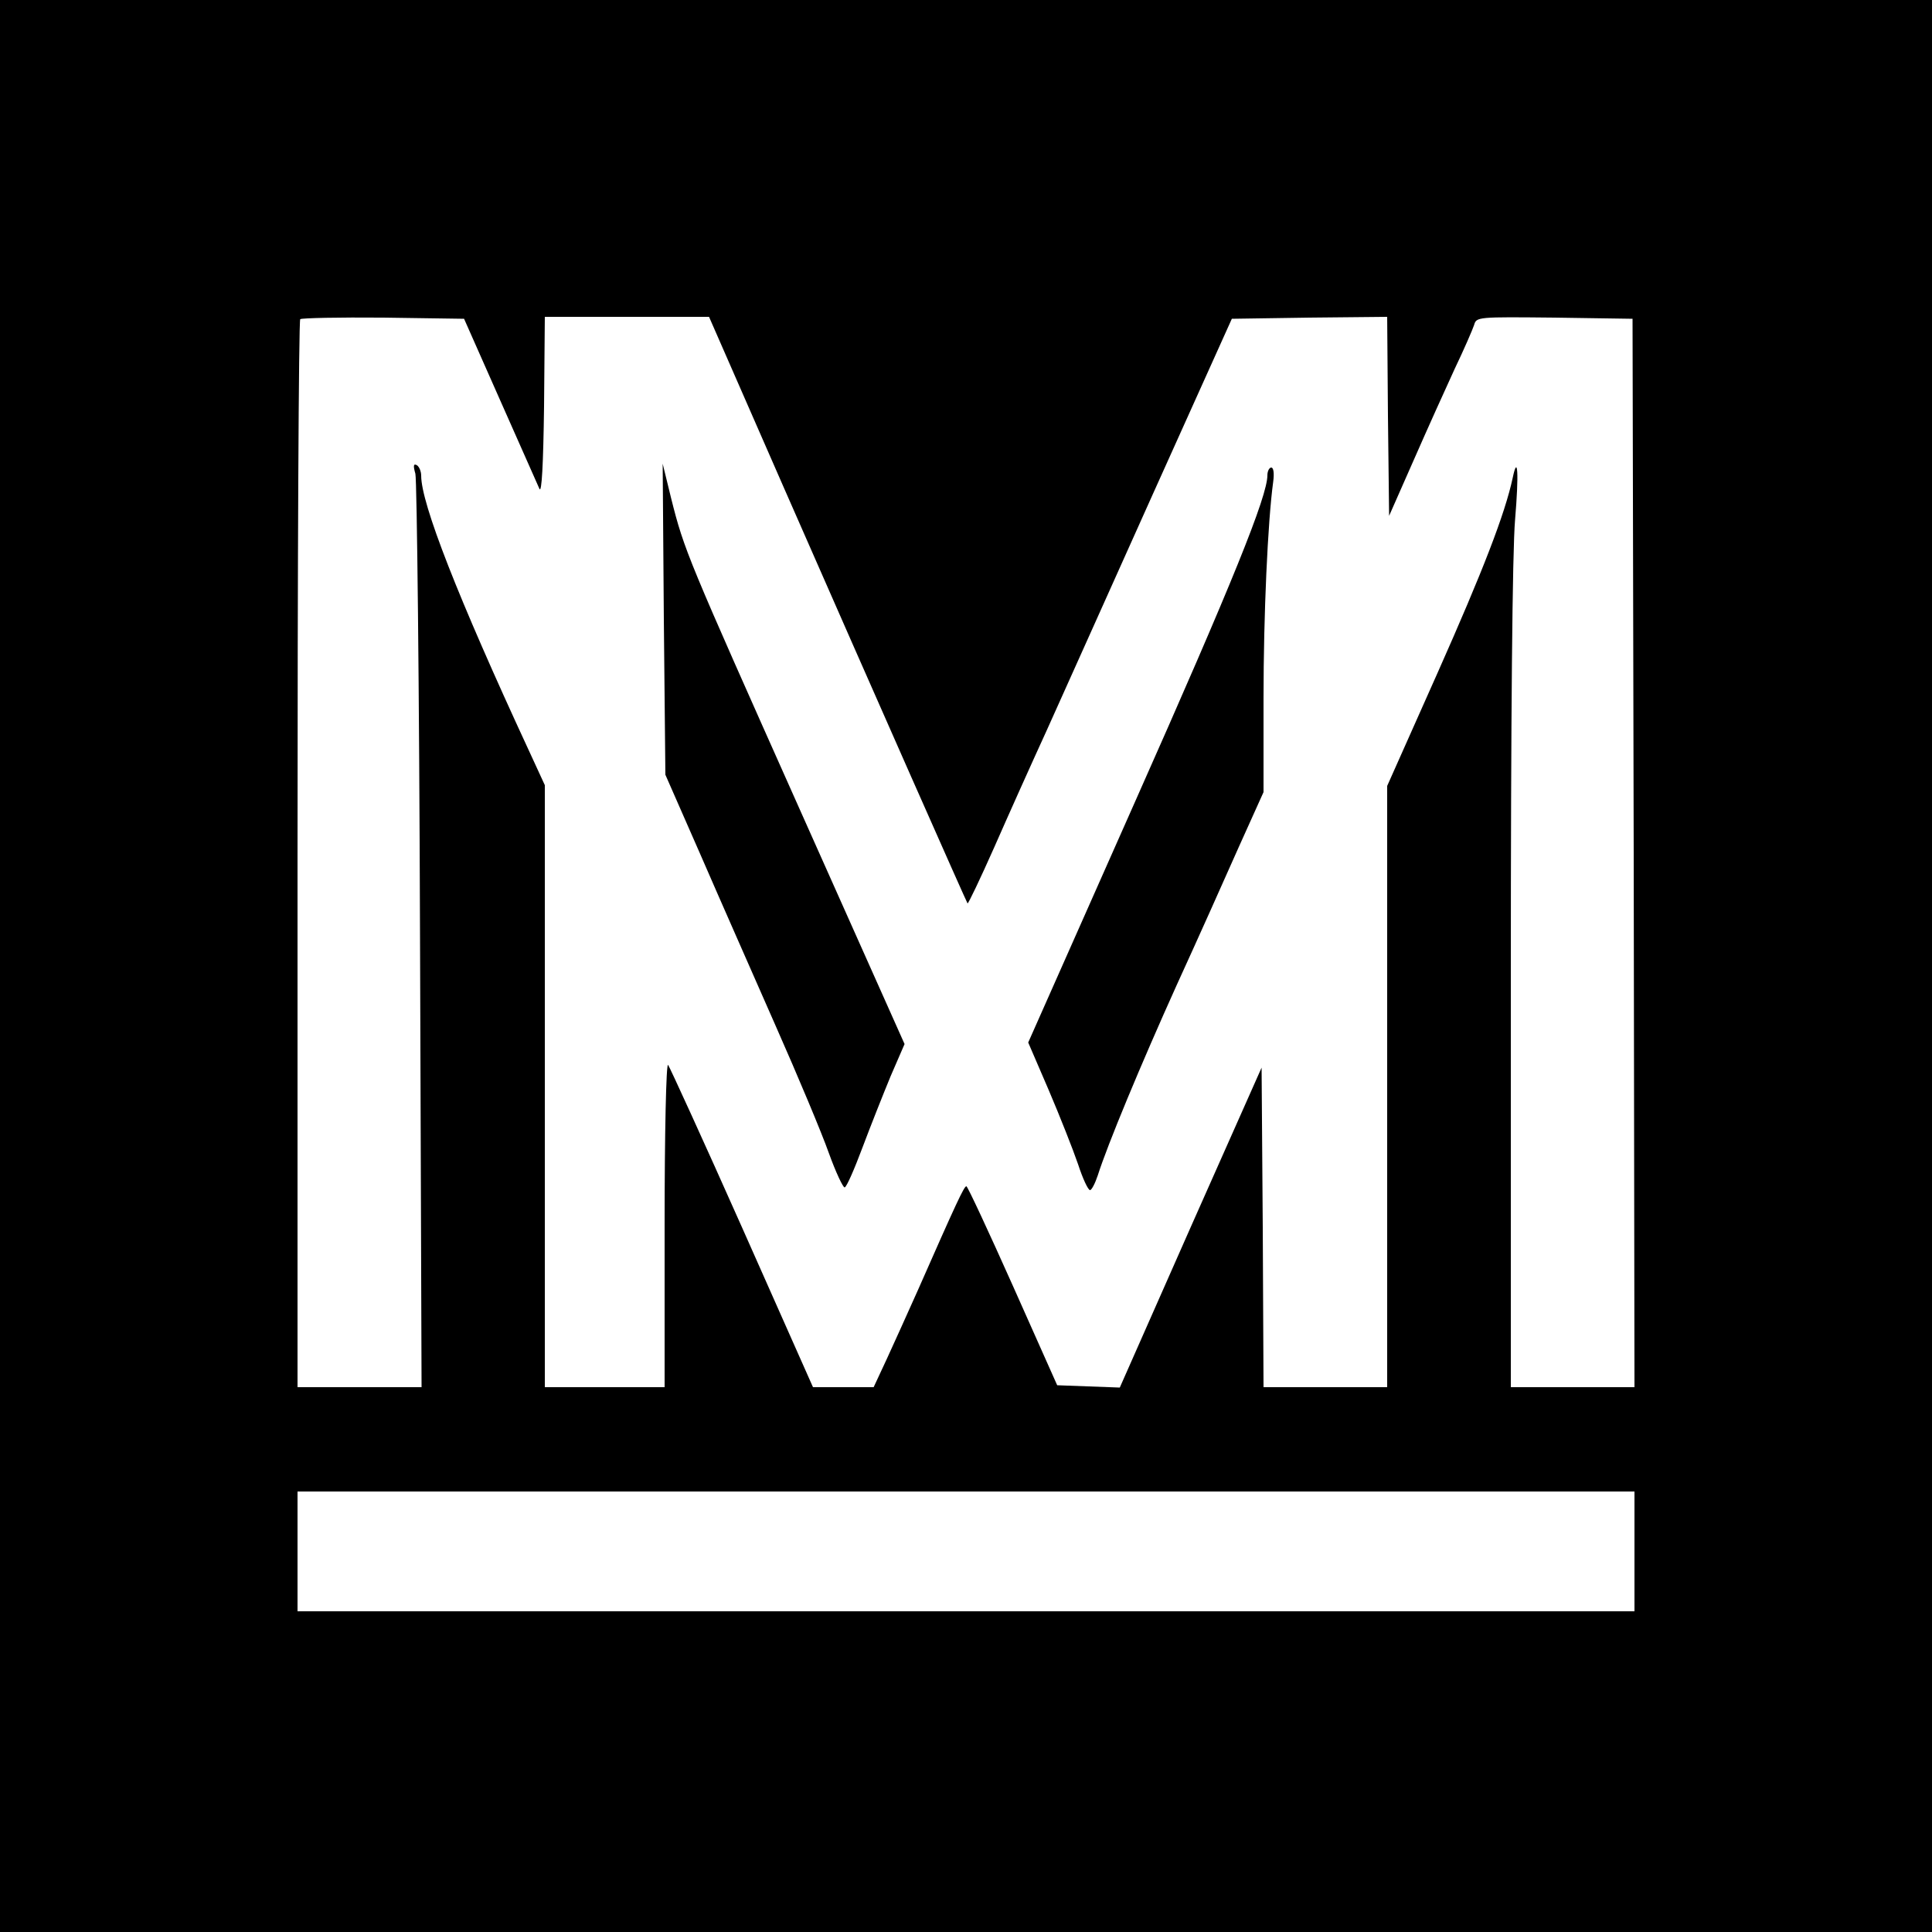
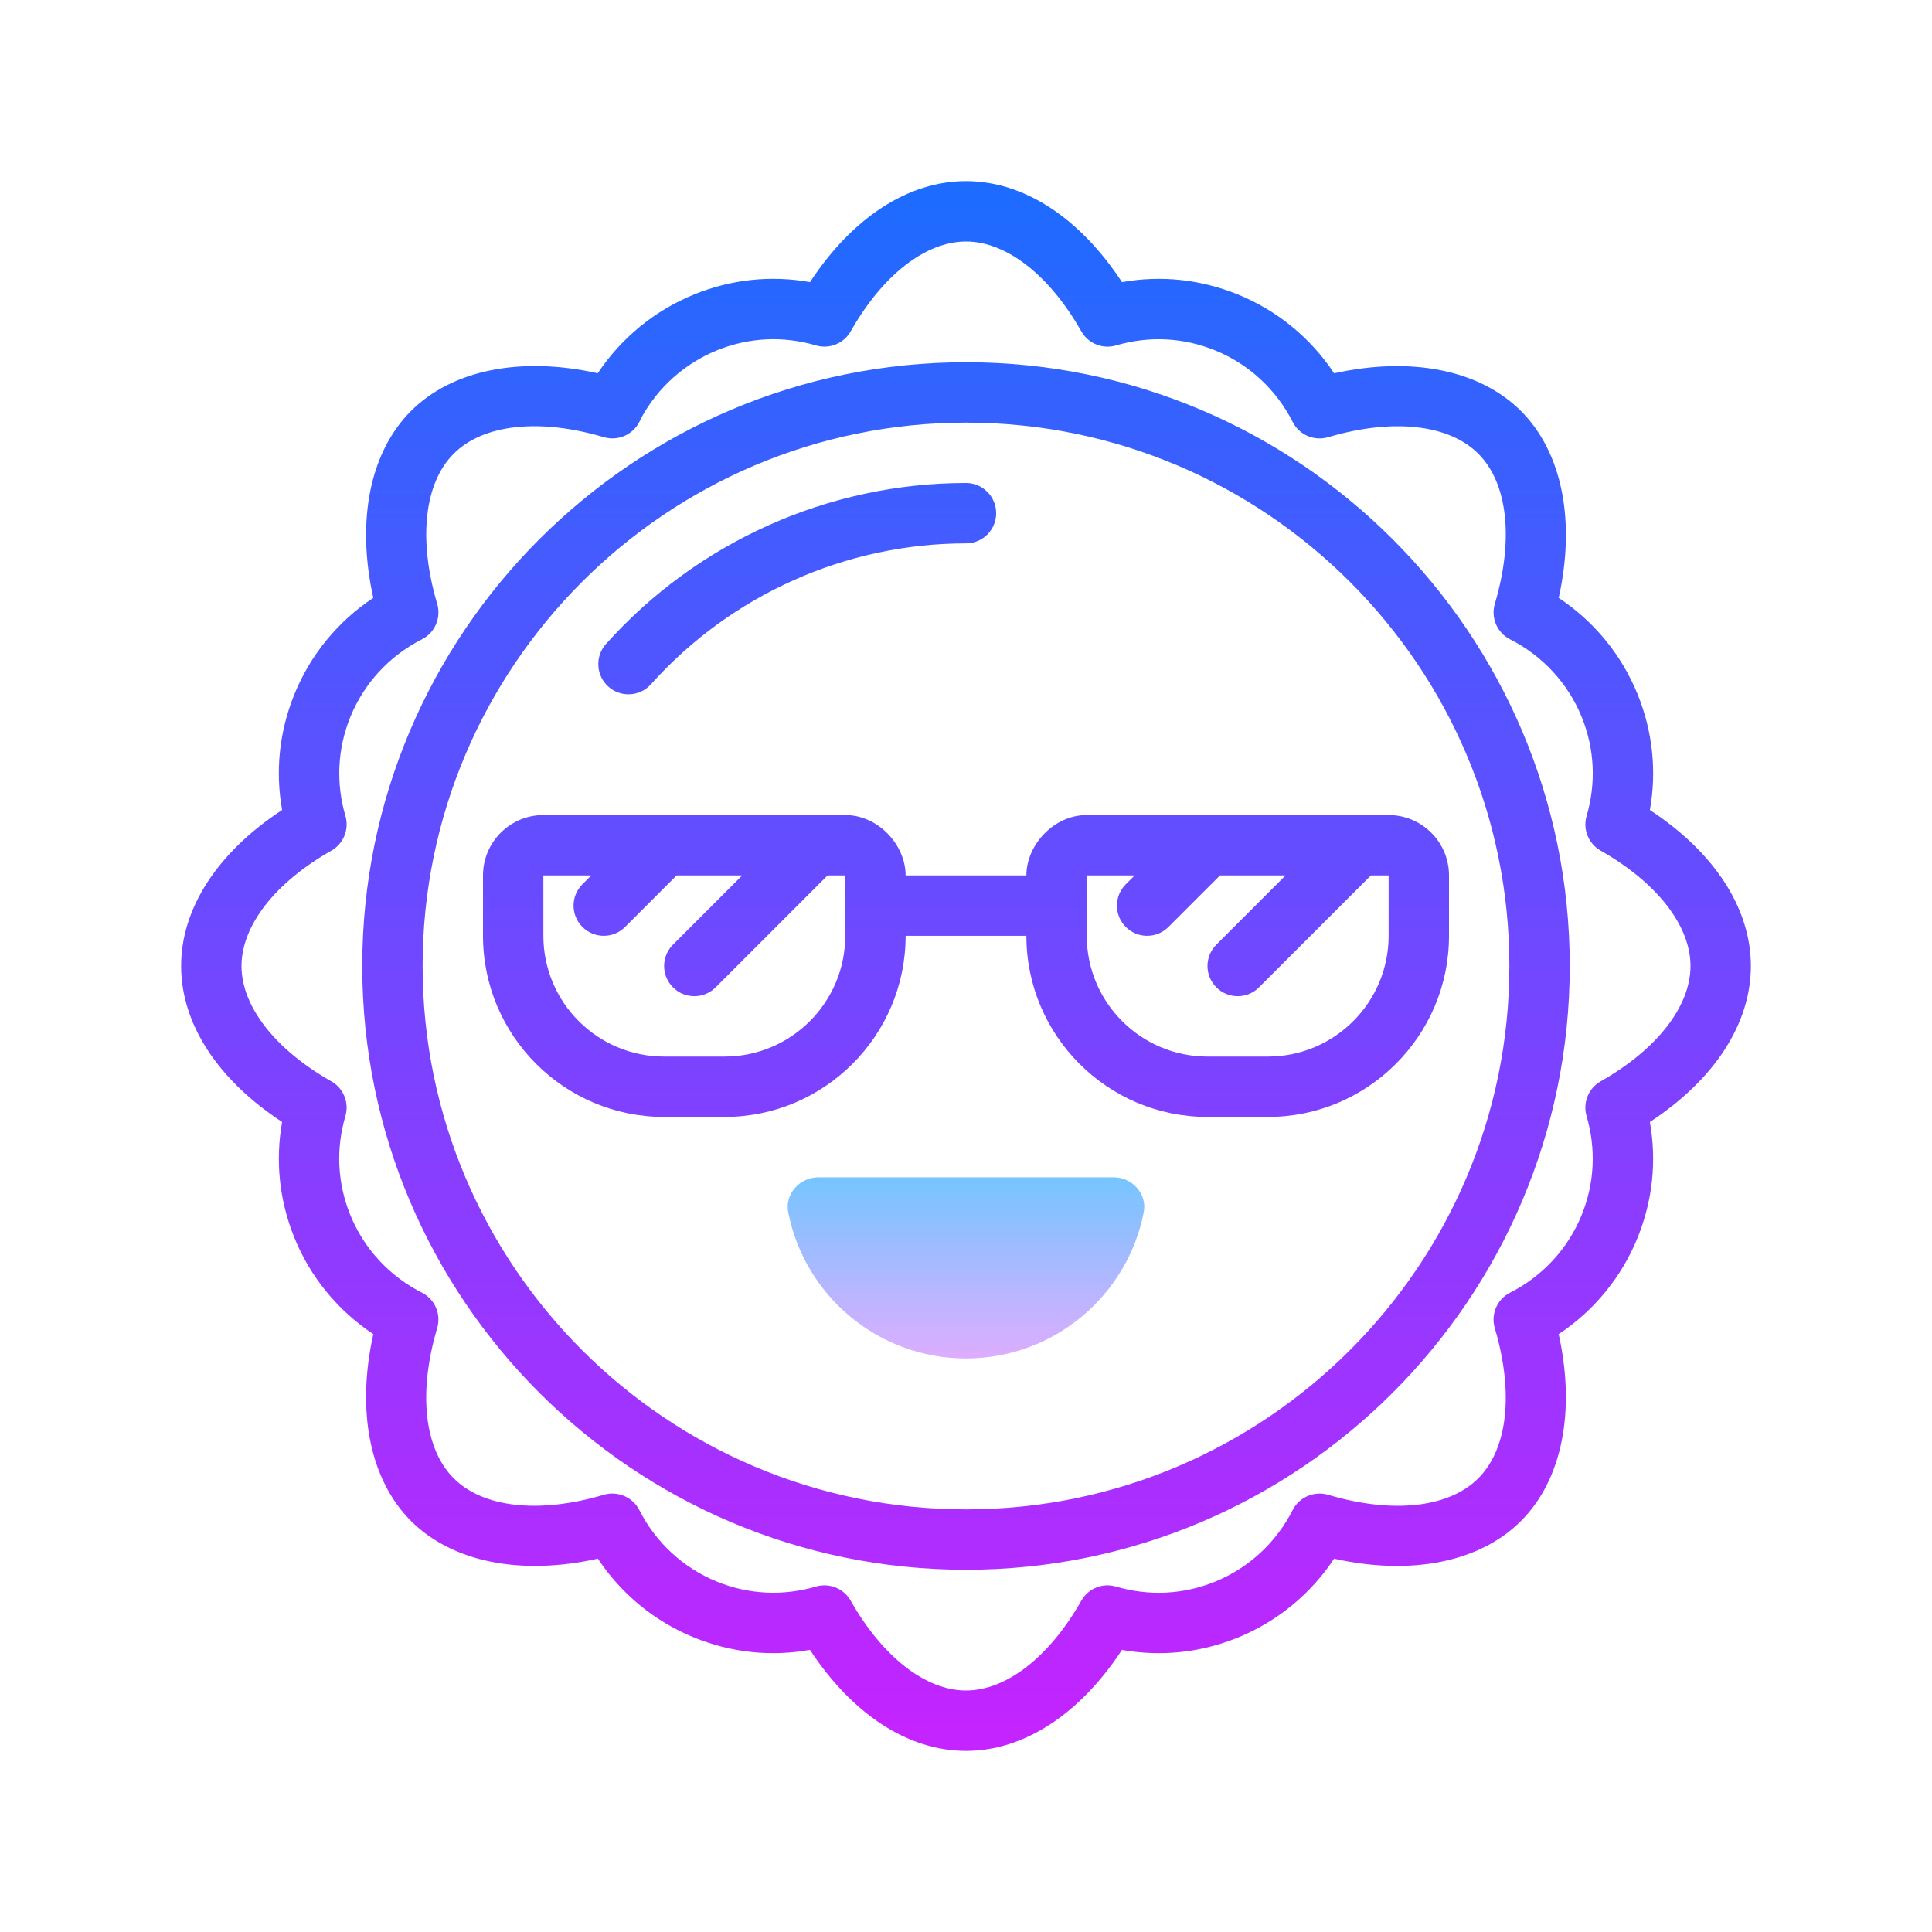
- <svg xmlns="http://www.w3.org/2000/svg" version="1.0" width="500pt" height="500pt" viewBox="0 0 500 500" preserveAspectRatio="xMidYMid meet">
-   <g transform="translate(0,500) scale(0.1,-0.1)" fill="#000000" stroke="none">
-     <path d="M0 2500 l0 -2500 2500 0 2500 0 0 2500 0 2500 -2500 0 -2500 0 0 -2500z m1294 1465 c51 -115 97 -219 102 -230 6 -13 10 63 12 213 l2 232 213 0 212 0 194 -443 c248 -565 472 -1071 475 -1075 2 -1 33 64 69 145 36 82 97 218 136 303 38 85 162 360 274 610 l205 455 201 3 201 2 2 -257 3 -258 64 145 c35 80 83 186 106 236 24 50 46 101 50 113 6 21 9 21 208 19 l202 -3 3 -1382 2 -1383 -160 0 -160 0 0 1059 c0 675 4 1106 11 1186 10 120 7 171 -6 109 -20 -94 -78 -243 -194 -504 l-131 -294 0 -778 0 -778 -160 0 -160 0 -2 414 -3 413 -184 -414 -183 -414 -81 3 -81 3 -115 258 c-63 141 -117 257 -120 257 -6 0 -26 -43 -126 -270 -26 -58 -62 -138 -80 -177 l-34 -73 -78 0 -79 0 -183 412 c-101 227 -188 417 -192 422 -5 6 -9 -178 -9 -412 l0 -422 -155 0 -155 0 0 779 0 779 -41 89 c-185 399 -279 640 -279 712 0 11 -5 23 -11 27 -9 5 -10 -1 -4 -22 4 -16 10 -554 12 -1196 l4 -1168 -160 0 -161 0 0 1378 c0 758 3 1382 7 1386 4 3 101 5 215 4 l209 -3 93 -210z m2936 -2980 l0 -155 -1730 0 -1730 0 0 155 0 155 1730 0 1730 0 0 -155z" />
-     <path d="M1718 3397 l4 -402 90 -205 c49 -113 137 -312 195 -444 58 -131 120 -279 138 -330 18 -50 37 -90 41 -89 5 1 25 47 46 103 21 56 54 139 73 185 l36 83 -272 609 c-291 652 -298 668 -332 803 l-22 90 3 -403z" />
-     <path d="M3280 3770 c0 -54 -90 -277 -343 -846 l-276 -622 53 -123 c29 -68 63 -154 76 -192 12 -37 26 -67 31 -67 4 0 13 17 20 38 25 79 111 286 204 492 54 118 126 279 161 358 l64 142 0 243 c0 217 11 458 25 560 3 22 1 37 -5 37 -5 0 -10 -9 -10 -20z" />
-   </g>
+ <svg xmlns="http://www.w3.org/2000/svg" viewBox="0 0 64 64" width="128px" height="128px">
+   <linearGradient id="tXu54Kp6YqZVIlGnJHOxOa" x1="32" x2="32" y1="38.5" y2="45.502" gradientUnits="userSpaceOnUse" spreadMethod="reflect">
+     <stop offset="0" stop-color="#6dc7ff" />
+     <stop offset="1" stop-color="#e6abff" />
+   </linearGradient>
+   <path fill="url(#tXu54Kp6YqZVIlGnJHOxOa)" d="M27.107,39c-0.615,0-1.114,0.553-0.996,1.157C26.651,42.917,29.082,45,32,45 c2.918,0,5.349-2.083,5.888-4.843C38.007,39.553,37.508,39,36.893,39H27.107z" />
+   <linearGradient id="tXu54Kp6YqZVIlGnJHOxOb" x1="32" x2="32" y1="5.333" y2="58.718" gradientUnits="userSpaceOnUse" spreadMethod="reflect">
+     <stop offset="0" stop-color="#1a6dff" />
+     <stop offset="1" stop-color="#c822ff" />
+   </linearGradient>
+   <path fill="url(#tXu54Kp6YqZVIlGnJHOxOb)" d="M32,12c-11.028,0-20,8.972-20,20s8.972,20,20,20s20-8.972,20-20S43.028,12,32,12z M32,50 c-9.925,0-18-8.075-18-18s8.075-18,18-18s18,8.075,18,18S41.925,50,32,50z" />
+   <linearGradient id="tXu54Kp6YqZVIlGnJHOxOc" x1="32" x2="32" y1="5.333" y2="58.718" gradientUnits="userSpaceOnUse" spreadMethod="reflect">
+     <stop offset="0" stop-color="#1a6dff" />
+     <stop offset="1" stop-color="#c822ff" />
+   </linearGradient>
+   <path fill="url(#tXu54Kp6YqZVIlGnJHOxOc)" d="M36,27c-1.103,0-2,1-2,2h-4c0-1-0.897-2-2-2l-10,0c-1.103,0-2,0.897-2,2l0,2 c0,3.309,2.691,6,6,6l2,0c3.309,0,6-2.691,6-6l4,0c0,3.309,2.691,6,6,6h2c3.309,0,6-2.691,6-6v-2c0-1.103-0.897-2-2-2H36z M28,31 c0,2.206-1.794,4-4,4l-2,0c-2.206,0-4-1.794-4-4l0-2l1.586,0l-0.293,0.293c-0.391,0.391-0.391,1.023,0,1.414 C19.488,30.902,19.744,31,20,31s0.512-0.098,0.707-0.293L22.414,29l2.172,0l-2.293,2.293c-0.391,0.391-0.391,1.023,0,1.414 C22.488,32.902,22.744,33,23,33s0.512-0.098,0.707-0.293L27.414,29H28L28,31z M46,31c0,2.206-1.794,4-4,4h-2c-2.206,0-4-1.794-4-4 v-2h1.586l-0.293,0.293c-0.391,0.391-0.391,1.023,0,1.414C37.488,30.902,37.744,31,38,31s0.512-0.098,0.707-0.293L40.414,29h2.172 l-2.293,2.293c-0.391,0.391-0.391,1.023,0,1.414C40.488,32.902,40.744,33,41,33s0.512-0.098,0.707-0.293L45.414,29H46V31z" />
+   <linearGradient id="tXu54Kp6YqZVIlGnJHOxOd" x1="26.409" x2="26.409" y1="5.333" y2="58.718" gradientUnits="userSpaceOnUse" spreadMethod="reflect">
+     <stop offset="0" stop-color="#1a6dff" />
+     <stop offset="1" stop-color="#c822ff" />
+   </linearGradient>
+   <path fill="url(#tXu54Kp6YqZVIlGnJHOxOd)" d="M20.819,23c0.274,0,0.548-0.112,0.745-0.333C24.22,19.701,28.023,18,31.999,18 c0.553,0,1-0.447,1-1c0-0.553-0.447-1-1-1c-4.544,0-8.891,1.943-11.925,5.333c-0.368,0.411-0.333,1.044,0.078,1.412 C20.343,22.916,20.581,23,20.819,23z" />
+   <linearGradient id="tXu54Kp6YqZVIlGnJHOxOe" x1="32" x2="32" y1="5.333" y2="58.718" gradientUnits="userSpaceOnUse" spreadMethod="reflect">
+     <stop offset="0" stop-color="#1a6dff" />
+     <stop offset="1" stop-color="#c822ff" />
+   </linearGradient>
+   <path fill="url(#tXu54Kp6YqZVIlGnJHOxOe)" d="M58,32c0-1.912-1.209-3.766-3.345-5.167c0.229-1.288,0.093-2.596-0.403-3.824 c-0.529-1.312-1.445-2.426-2.618-3.203c0.566-2.548,0.118-4.823-1.249-6.19s-3.641-1.815-6.19-1.249 c-0.777-1.173-1.892-2.089-3.204-2.618c-1.228-0.497-2.534-0.634-3.823-0.403C35.766,7.209,33.912,6,32,6s-3.766,1.209-5.167,3.345 c-1.289-0.23-2.597-0.094-3.824,0.403c-1.31,0.529-2.43,1.446-3.208,2.617c-2.546-0.567-4.82-0.116-6.186,1.25 c-1.367,1.367-1.815,3.643-1.249,6.19c-1.173,0.777-2.089,1.892-2.618,3.204c-0.496,1.228-0.633,2.535-0.403,3.823 C7.209,28.234,6,30.088,6,32s1.209,3.766,3.345,5.167c-0.229,1.288-0.093,2.596,0.403,3.824c0.529,1.312,1.445,2.426,2.618,3.203 c-0.566,2.548-0.118,4.823,1.249,6.19c1.368,1.368,3.647,1.817,6.19,1.248c0.778,1.174,1.893,2.09,3.204,2.619 c1.228,0.497,2.534,0.634,3.823,0.403C28.234,56.791,30.088,58,32,58s3.766-1.209,5.167-3.345c1.289,0.23,2.597,0.094,3.824-0.403 c1.311-0.529,2.425-1.445,3.203-2.619c2.546,0.569,4.823,0.12,6.19-1.248c1.367-1.367,1.815-3.643,1.249-6.19 c1.173-0.777,2.089-1.892,2.618-3.204c0.496-1.228,0.633-2.535,0.403-3.823C56.791,35.766,58,33.912,58,32z M53.024,35.82 c-0.403,0.229-0.597,0.705-0.467,1.15c0.319,1.092,0.264,2.223-0.159,3.271c-0.451,1.116-1.294,2.032-2.374,2.58 c-0.431,0.218-0.644,0.713-0.507,1.176c0.634,2.139,0.429,3.997-0.547,4.974c-0.977,0.977-2.834,1.182-4.974,0.546 c-0.46-0.135-0.958,0.076-1.176,0.507c-0.548,1.08-1.464,1.924-2.579,2.375c-1.049,0.423-2.18,0.479-3.271,0.159 c-0.447-0.133-0.922,0.063-1.15,0.467C34.764,54.888,33.336,56,32,56s-2.764-1.112-3.82-2.976c-0.182-0.319-0.518-0.507-0.87-0.507 c-0.093,0-0.188,0.013-0.28,0.04c-1.093,0.319-2.224,0.264-3.271-0.159c-1.116-0.451-2.032-1.295-2.58-2.375 c-0.219-0.431-0.717-0.641-1.176-0.507c-2.14,0.636-3.997,0.431-4.974-0.546c-0.976-0.977-1.181-2.835-0.547-4.974 c0.137-0.463-0.076-0.958-0.507-1.176c-1.08-0.548-1.923-1.464-2.374-2.579c-0.423-1.049-0.479-2.18-0.159-3.271 c0.13-0.445-0.063-0.921-0.467-1.15C9.112,34.764,8,33.336,8,32s1.112-2.764,2.976-3.82c0.403-0.229,0.597-0.705,0.467-1.15 c-0.319-1.092-0.264-2.223,0.159-3.271c0.451-1.116,1.294-2.032,2.374-2.58c0.431-0.218,0.644-0.713,0.507-1.176 c-0.634-2.139-0.429-3.997,0.547-4.974c0.976-0.976,2.836-1.181,4.974-0.547c0.468,0.136,0.962-0.079,1.179-0.512l0.056-0.119 c0.552-1.017,1.447-1.815,2.521-2.25c1.049-0.423,2.18-0.479,3.271-0.159c0.443,0.131,0.921-0.063,1.15-0.467 C29.236,9.112,30.664,8,32,8s2.764,1.112,3.82,2.976c0.229,0.403,0.704,0.598,1.15,0.467c1.091-0.321,2.223-0.264,3.271,0.159 c1.116,0.451,2.032,1.294,2.58,2.374c0.218,0.43,0.707,0.642,1.176,0.507c2.137-0.633,3.998-0.43,4.974,0.547 s1.181,2.835,0.547,4.974c-0.137,0.463,0.076,0.958,0.507,1.176c1.08,0.548,1.923,1.464,2.374,2.579 c0.423,1.049,0.479,2.18,0.159,3.271c-0.13,0.445,0.063,0.921,0.467,1.15C54.888,29.236,56,30.664,56,32S54.888,34.764,53.024,35.82 z" />
</svg>
